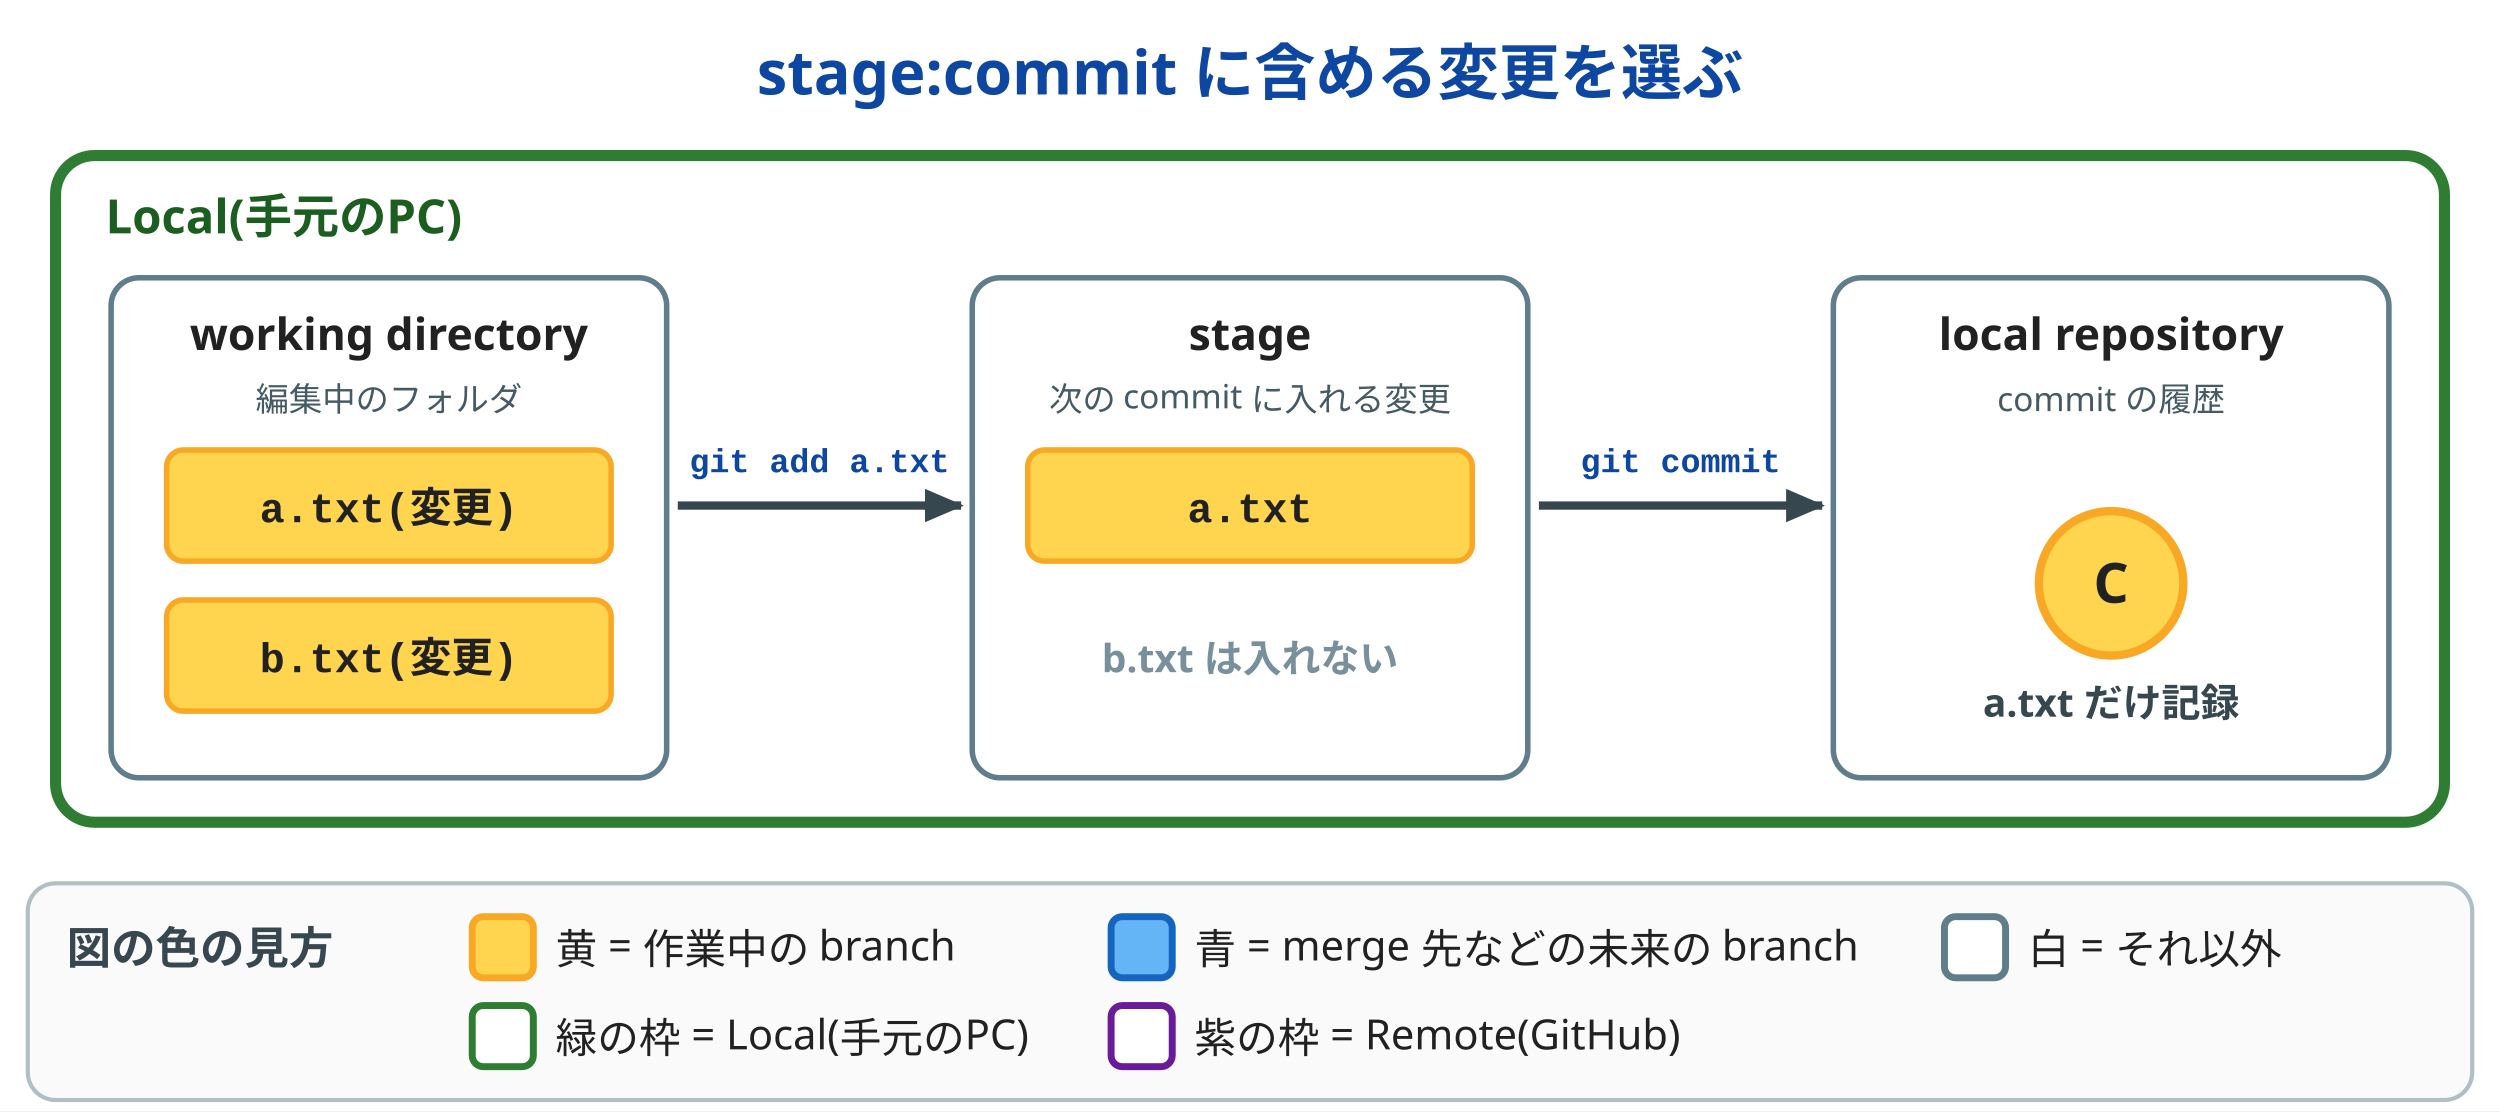
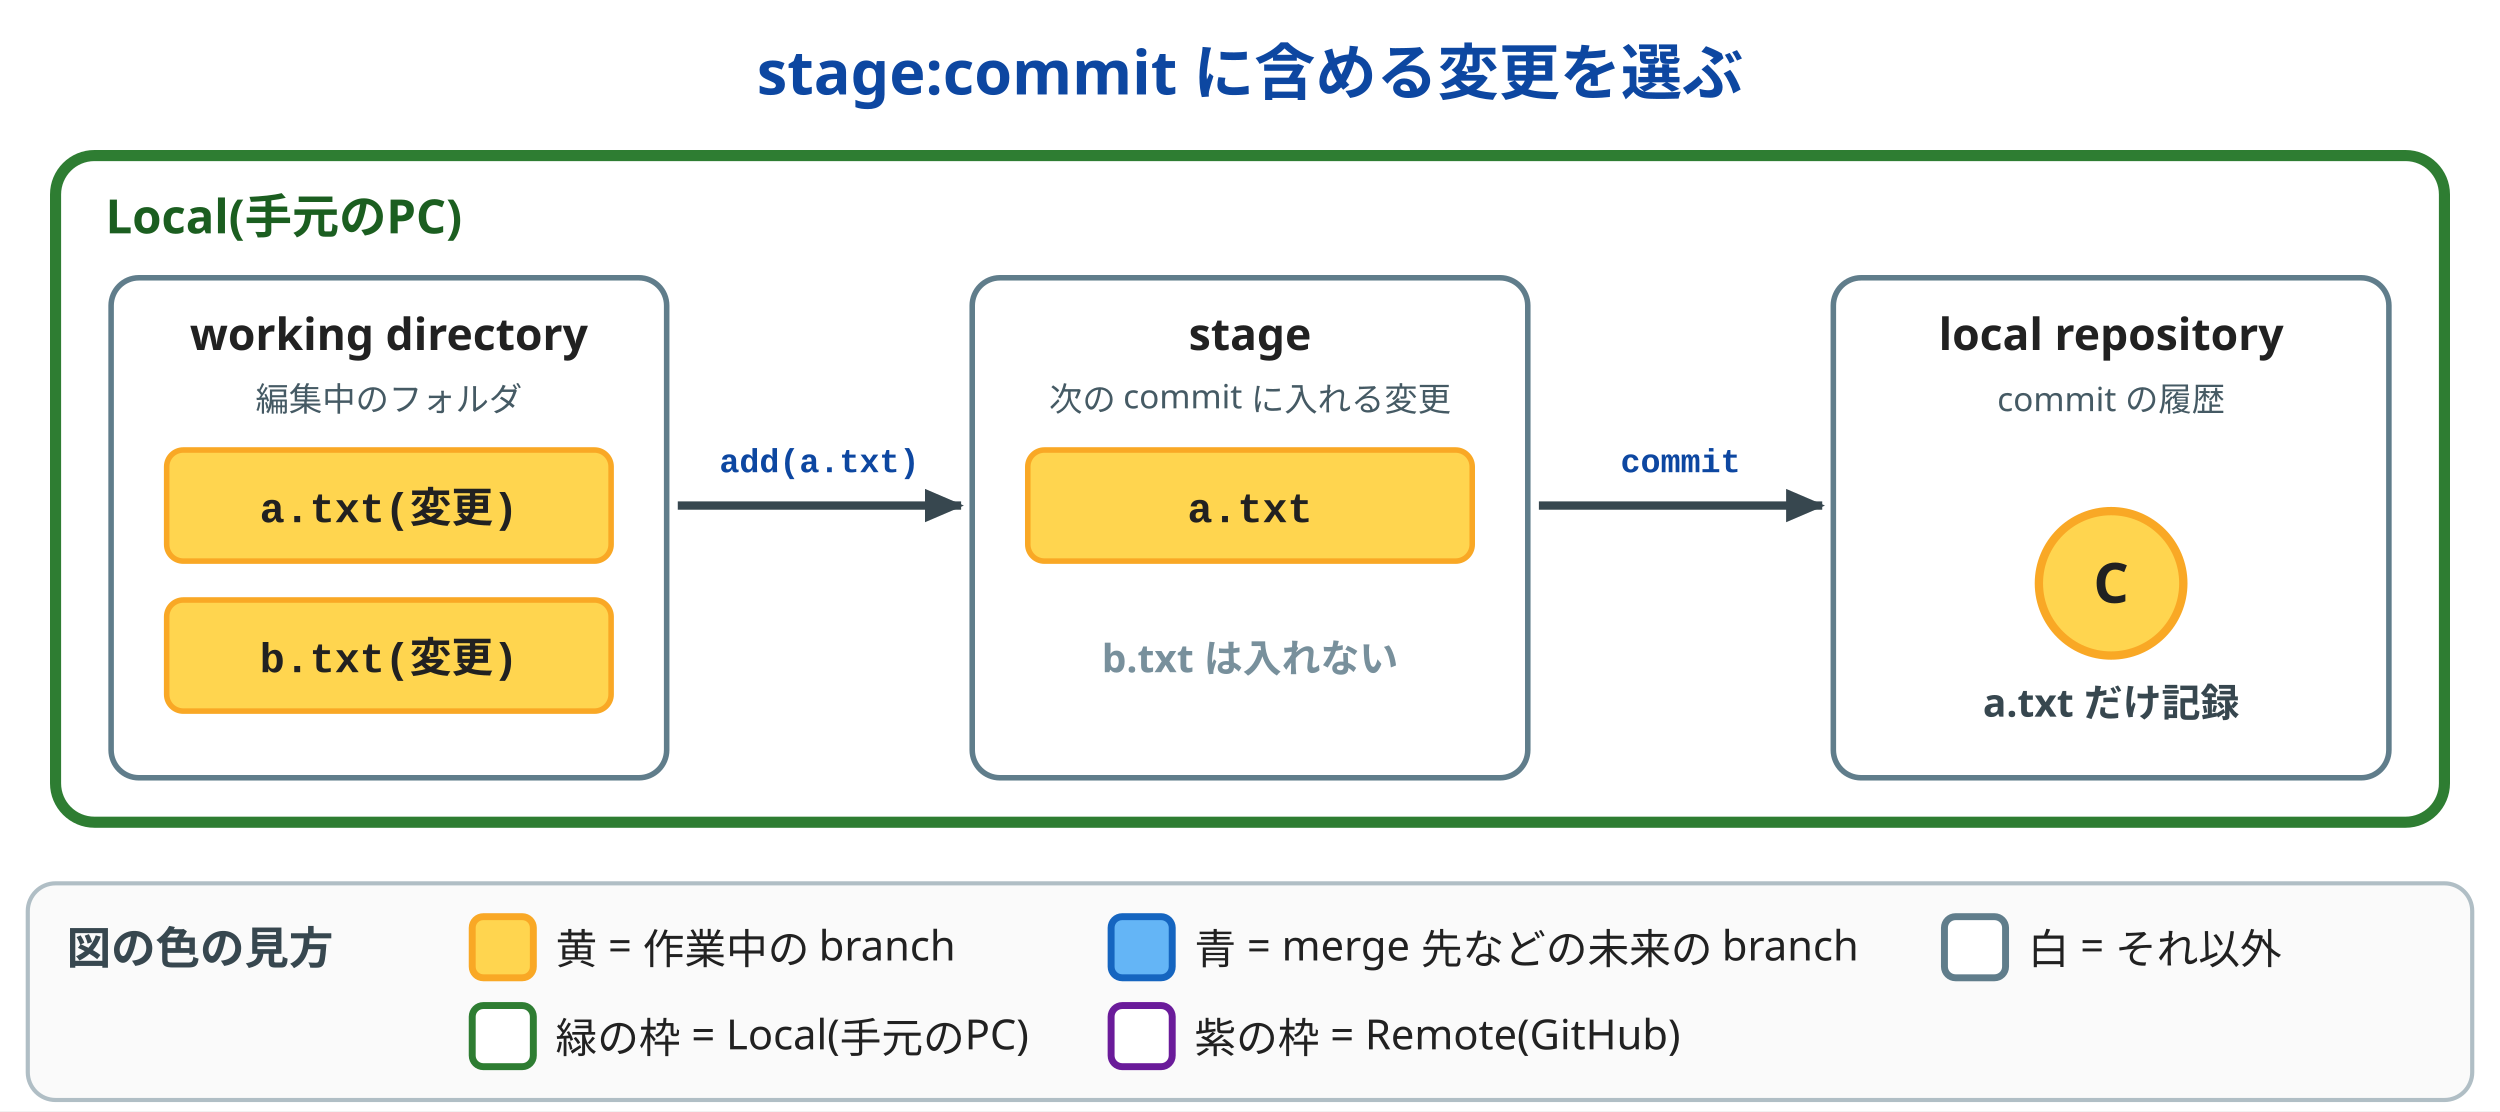
<svg xmlns="http://www.w3.org/2000/svg" viewBox="0 0 900 400" width="900" height="400" font-family="'Meiryo','Hiragino Sans','Noto Sans JP',sans-serif">
  <defs>
    <marker id="m" markerUnits="userSpaceOnUse" markerWidth="14" markerHeight="14" refX="13" refY="7" orient="auto">
      <path d="M0,1 L14,7 L0,13 z" fill="#37474f" />
    </marker>
    <marker id="g" markerUnits="userSpaceOnUse" markerWidth="14" markerHeight="14" refX="13" refY="7" orient="auto">
      <path d="M0,1 L14,7 L0,13 z" fill="#90a4ae" />
    </marker>
  </defs>
  <rect width="900" height="400" fill="#ffffff" />
  <text x="450" y="34" font-size="22" font-weight="bold" fill="#0d47a1" text-anchor="middle">stage:commit に含める変更を選ぶ</text>
  <rect x="20" y="56" width="860" height="240" rx="14" fill="#ffffff" stroke="#2e7d32" stroke-width="4" />
  <text x="38" y="84" font-size="17" font-weight="bold" fill="#1b5e20" text-anchor="start">Local(手元のPC)</text>
  <text x="40" y="118" font-size="1" font-weight="normal" fill="#212121" text-anchor="start" />
  <rect x="40" y="100" width="200" height="180" rx="10" fill="#ffffff" stroke="#607d8b" stroke-width="2" />
  <text x="140" y="126" font-size="16" font-weight="bold" fill="#212121" text-anchor="middle">working directory</text>
  <text x="140" y="148" font-size="12" font-weight="normal" fill="#455a64" text-anchor="middle">編集中のフォルダ</text>
  <rect x="350" y="100" width="200" height="180" rx="10" fill="#ffffff" stroke="#607d8b" stroke-width="2" />
  <text x="450" y="126" font-size="16" font-weight="bold" fill="#212121" text-anchor="middle">stage</text>
  <text x="450" y="148" font-size="12" font-weight="normal" fill="#455a64" text-anchor="middle">次の commit に入れる変更</text>
  <rect x="660" y="100" width="200" height="180" rx="10" fill="#ffffff" stroke="#607d8b" stroke-width="2" />
  <text x="760" y="126" font-size="16" font-weight="bold" fill="#212121" text-anchor="middle">local repository</text>
  <text x="760" y="148" font-size="12" font-weight="normal" fill="#455a64" text-anchor="middle">commit の履歴</text>
  <rect x="60" y="162" width="160" height="40" rx="6" fill="#ffd54f" stroke="#f9a825" stroke-width="2" />
  <text x="140" y="188" font-size="15" font-weight="bold" fill="#212121" text-anchor="middle" font-family="Consolas,'Courier New',monospace">a.txt(変更)</text>
  <rect x="60" y="216" width="160" height="40" rx="6" fill="#ffd54f" stroke="#f9a825" stroke-width="2" />
  <text x="140" y="242" font-size="15" font-weight="bold" fill="#212121" text-anchor="middle" font-family="Consolas,'Courier New',monospace">b.txt(変更)</text>
  <rect x="370" y="162" width="160" height="40" rx="6" fill="#ffd54f" stroke="#f9a825" stroke-width="2" />
  <text x="450" y="188" font-size="15" font-weight="bold" fill="#212121" text-anchor="middle" font-family="Consolas,'Courier New',monospace">a.txt</text>
  <text x="450" y="242" font-size="14" font-weight="bold" fill="#78909c" text-anchor="middle">b.txt は入れない</text>
  <circle cx="760" cy="210" r="26" fill="#ffd54f" stroke="#f9a825" stroke-width="3" />
  <text x="760" y="217" font-size="20" font-weight="bold" fill="#212121" text-anchor="middle">C</text>
  <text x="760" y="258" font-size="14" font-weight="bold" fill="#37474f" text-anchor="middle">a.txt だけ記録</text>
  <line x1="244" y1="182" x2="346" y2="182" stroke="#37474f" stroke-width="3" marker-end="url(#m)" />
  <line x1="554" y1="182" x2="656" y2="182" stroke="#37474f" stroke-width="3" marker-end="url(#m)" />
-   <text x="295" y="170" font-size="12" font-weight="bold" fill="#0d47a1" text-anchor="middle" font-family="Consolas,'Courier New',monospace">git add a.txt</text>
-   <text x="605" y="170" font-size="12" font-weight="bold" fill="#0d47a1" text-anchor="middle" font-family="Consolas,'Courier New',monospace">git commit</text>
+   <text x="295" y="170" font-size="12" font-weight="bold" fill="#0d47a1" text-anchor="middle" font-family="Consolas,'Courier New',monospace">add(a.txt)</text>
+   <text x="605" y="170" font-size="12" font-weight="bold" fill="#0d47a1" text-anchor="middle" font-family="Consolas,'Courier New',monospace">commit</text>
  <rect x="10" y="318" width="880" height="78" rx="10" fill="#fafafa" stroke="#b0bec5" stroke-width="1.5" />
  <text x="24" y="347" font-size="16" font-weight="bold" fill="#37474f" text-anchor="start">図の色の見方</text>
  <rect x="170" y="330" width="22" height="22" rx="4" fill="#ffd54f" stroke="#f9a825" stroke-width="2.5" />
  <text x="200" y="347" font-size="15" font-weight="normal" fill="#212121" text-anchor="start">黄 = 作業中の branch</text>
  <rect x="400" y="330" width="22" height="22" rx="4" fill="#64b5f6" stroke="#1565c0" stroke-width="2.5" />
  <text x="430" y="347" font-size="15" font-weight="normal" fill="#212121" text-anchor="start">青 = merge 先などの未来の branch</text>
  <rect x="700" y="330" width="22" height="22" rx="4" fill="#ffffff" stroke="#607d8b" stroke-width="2.5" />
  <text x="730" y="347" font-size="15" font-weight="normal" fill="#212121" text-anchor="start">白 = それ以外</text>
  <rect x="170" y="362" width="22" height="22" rx="4" fill="#ffffff" stroke="#2e7d32" stroke-width="2.5" />
  <text x="200" y="379" font-size="15" font-weight="normal" fill="#212121" text-anchor="start">緑の枠 = Local(手元のPC)</text>
  <rect x="400" y="362" width="22" height="22" rx="4" fill="#ffffff" stroke="#6a1b9a" stroke-width="2.5" />
  <text x="430" y="379" font-size="15" font-weight="normal" fill="#212121" text-anchor="start">紫の枠 = Remote(GitHub)</text>
</svg>
